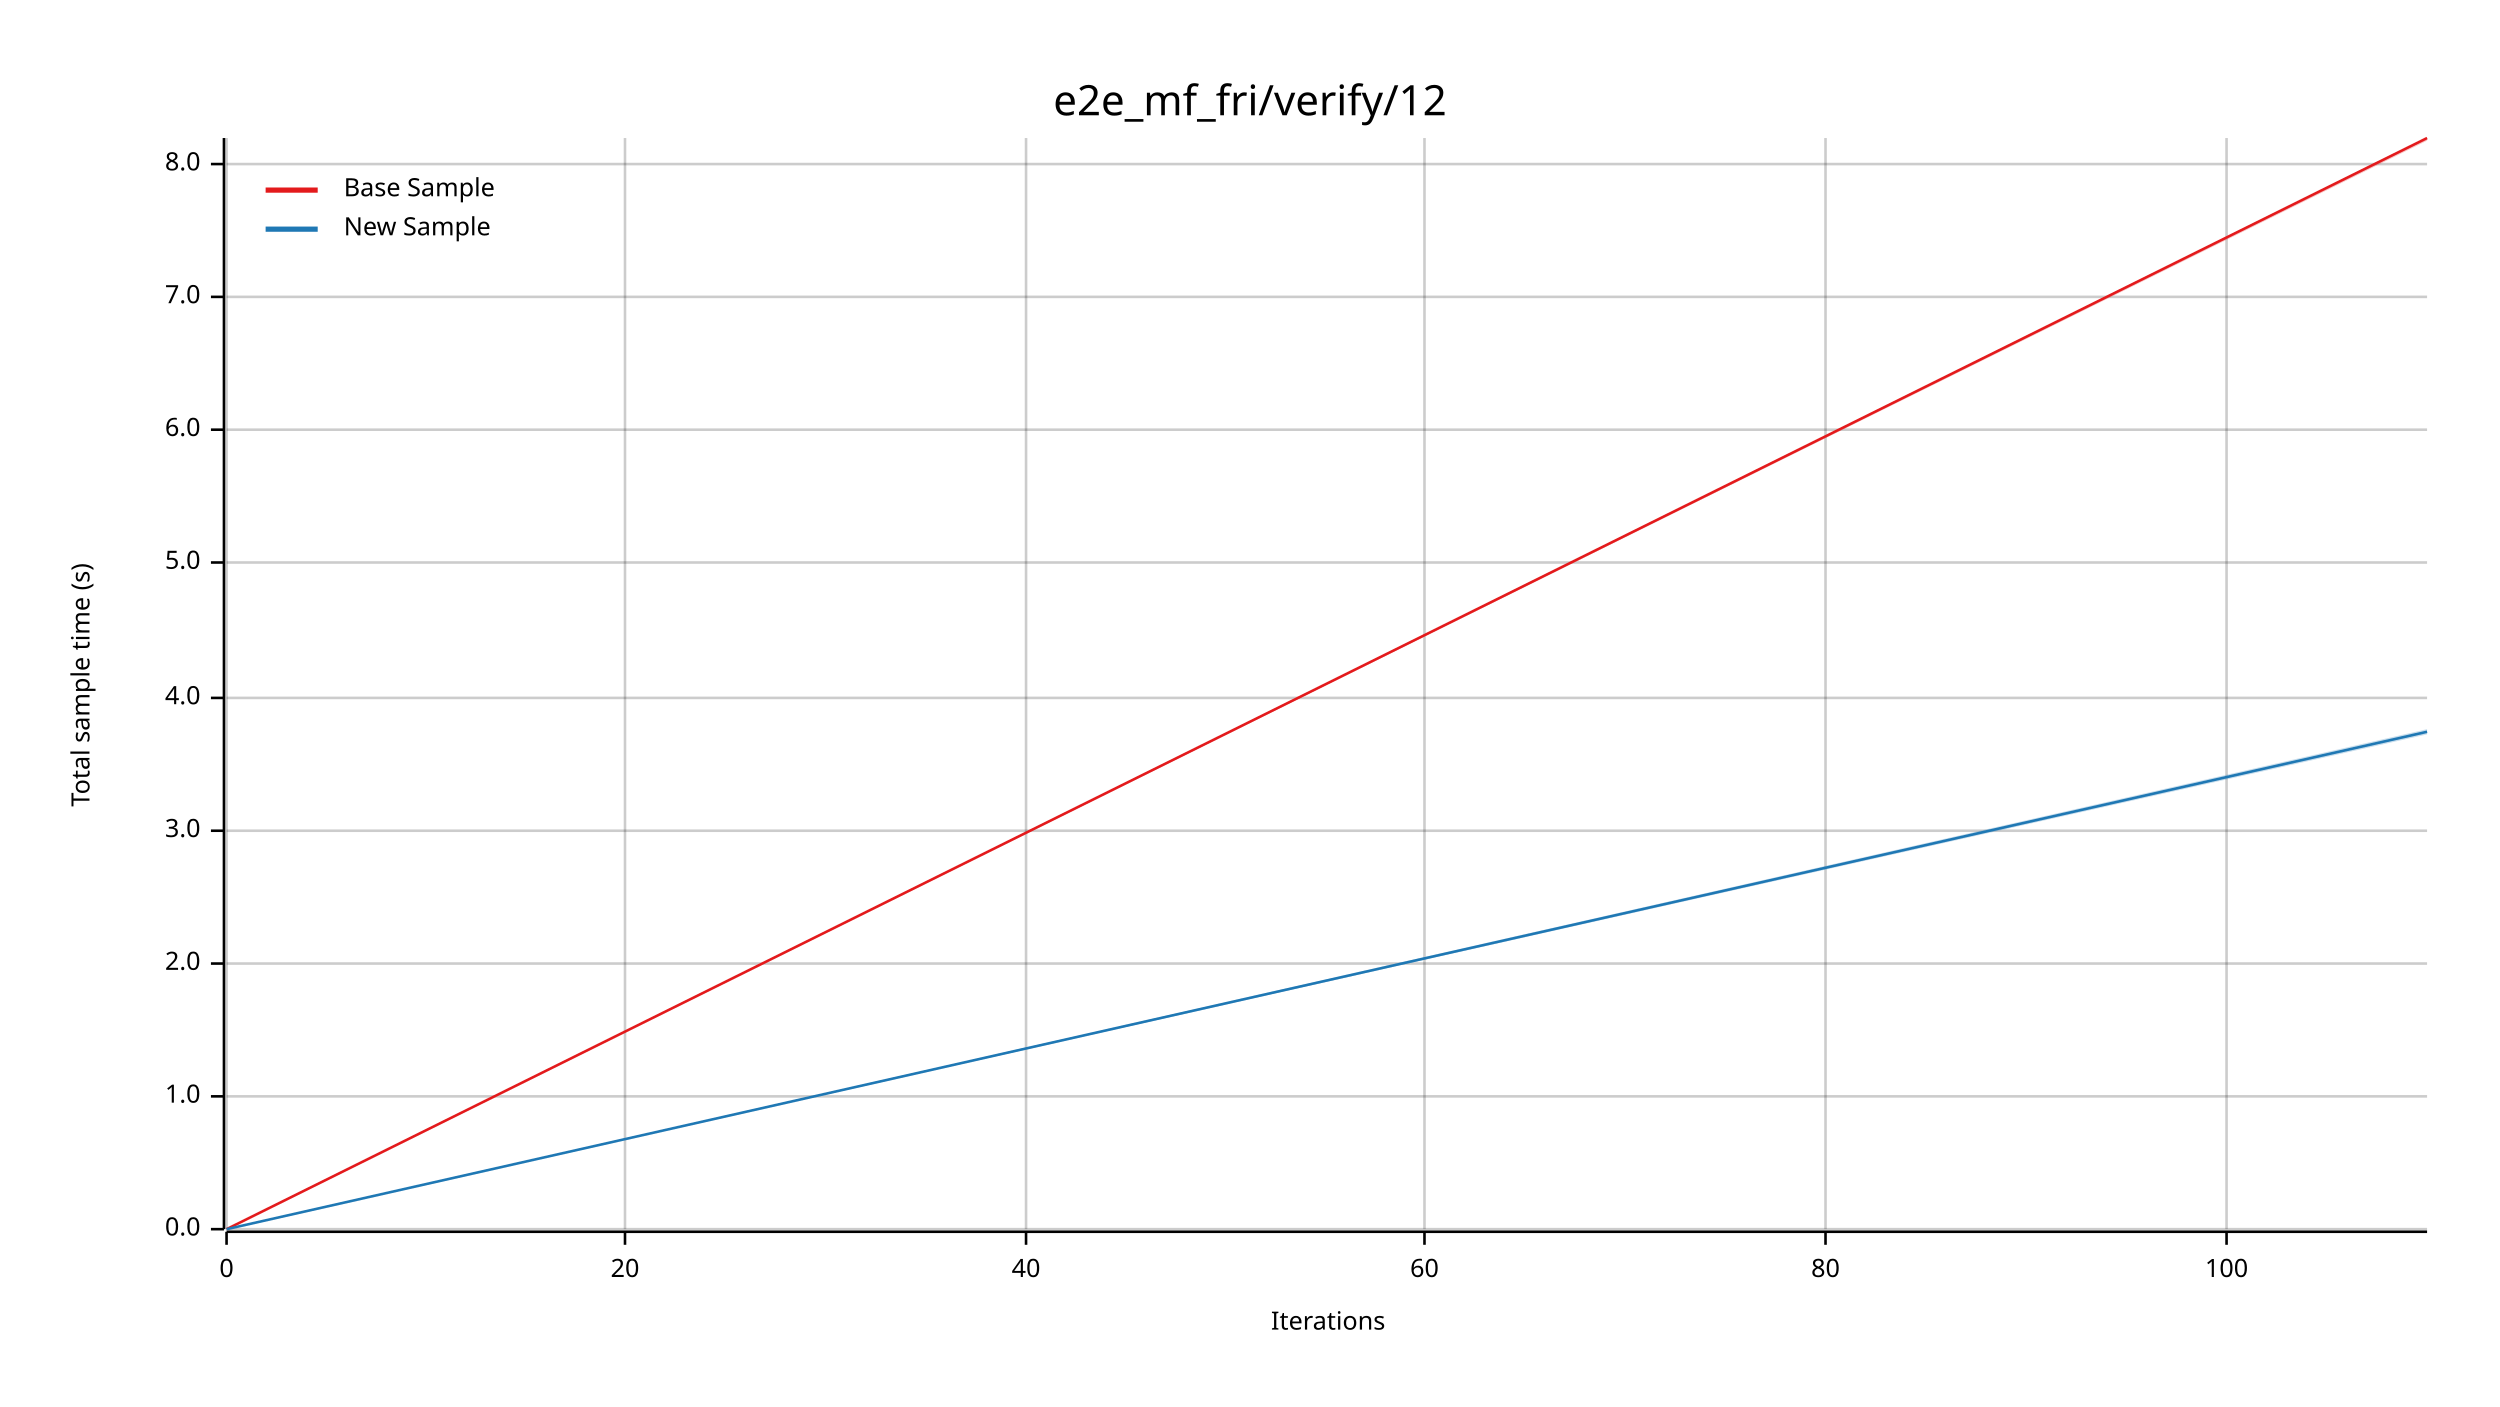
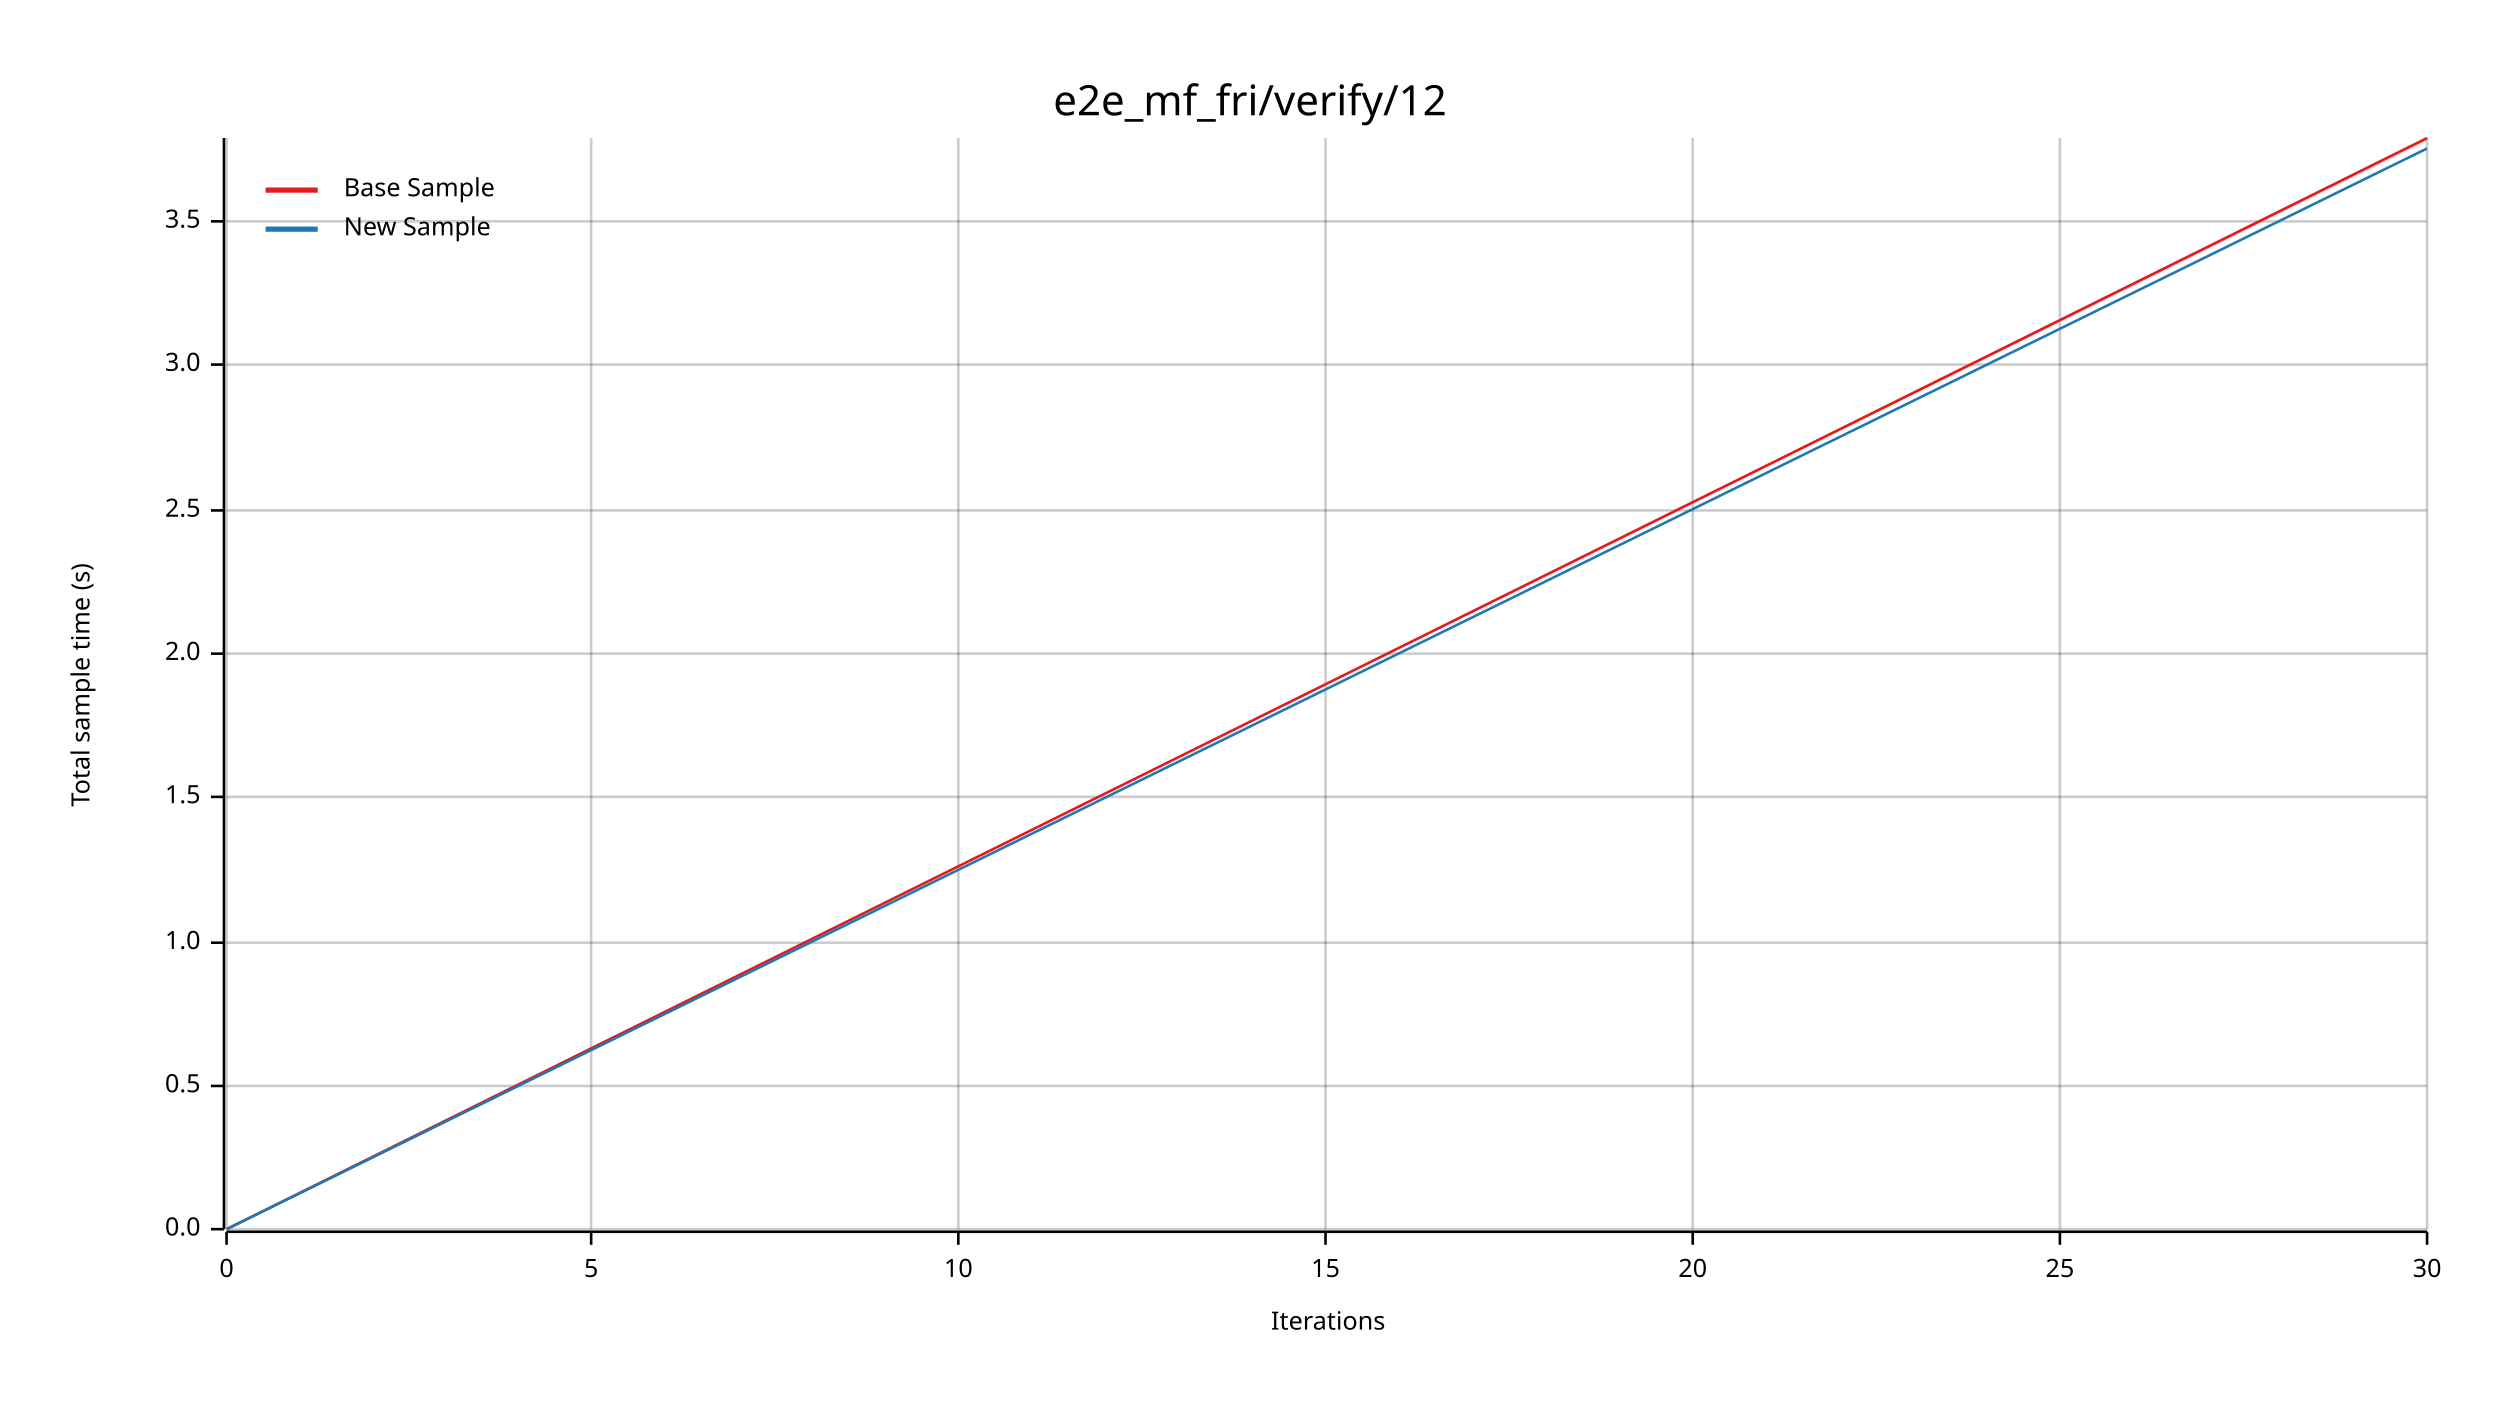
<svg xmlns="http://www.w3.org/2000/svg" width="960" height="540" viewBox="0 0 960 540">
  <text x="480" y="32" dy="0.76em" text-anchor="middle" font-family="sans-serif" font-size="16.129" opacity="1" fill="#000000">
e2e_mf_fri/verify/12
</text>
  <text x="27" y="263" dy="0.76em" text-anchor="middle" font-family="sans-serif" font-size="9.677" opacity="1" fill="#000000" transform="rotate(270, 27, 263)">
Total sample time (s)
</text>
  <text x="510" y="513" dy="-0.5ex" text-anchor="middle" font-family="sans-serif" font-size="9.677" opacity="1" fill="#000000">
Iterations
</text>
  <line opacity="0.2" stroke="#000000" stroke-width="1" x1="87" y1="472" x2="87" y2="53" />
-   <line opacity="0.2" stroke="#000000" stroke-width="1" x1="240" y1="472" x2="240" y2="53" />
-   <line opacity="0.2" stroke="#000000" stroke-width="1" x1="394" y1="472" x2="394" y2="53" />
-   <line opacity="0.2" stroke="#000000" stroke-width="1" x1="547" y1="472" x2="547" y2="53" />
-   <line opacity="0.2" stroke="#000000" stroke-width="1" x1="701" y1="472" x2="701" y2="53" />
-   <line opacity="0.2" stroke="#000000" stroke-width="1" x1="855" y1="472" x2="855" y2="53" />
+   <line opacity="0.2" stroke="#000000" stroke-width="1" x1="227" y1="472" x2="227" y2="53" />
+   <line opacity="0.2" stroke="#000000" stroke-width="1" x1="368" y1="472" x2="368" y2="53" />
+   <line opacity="0.2" stroke="#000000" stroke-width="1" x1="509" y1="472" x2="509" y2="53" />
+   <line opacity="0.2" stroke="#000000" stroke-width="1" x1="650" y1="472" x2="650" y2="53" />
+   <line opacity="0.2" stroke="#000000" stroke-width="1" x1="791" y1="472" x2="791" y2="53" />
+   <line opacity="0.2" stroke="#000000" stroke-width="1" x1="932" y1="472" x2="932" y2="53" />
  <line opacity="0.2" stroke="#000000" stroke-width="1" x1="87" y1="472" x2="932" y2="472" />
-   <line opacity="0.2" stroke="#000000" stroke-width="1" x1="87" y1="421" x2="932" y2="421" />
-   <line opacity="0.2" stroke="#000000" stroke-width="1" x1="87" y1="370" x2="932" y2="370" />
-   <line opacity="0.2" stroke="#000000" stroke-width="1" x1="87" y1="319" x2="932" y2="319" />
-   <line opacity="0.2" stroke="#000000" stroke-width="1" x1="87" y1="268" x2="932" y2="268" />
-   <line opacity="0.2" stroke="#000000" stroke-width="1" x1="87" y1="216" x2="932" y2="216" />
-   <line opacity="0.2" stroke="#000000" stroke-width="1" x1="87" y1="165" x2="932" y2="165" />
-   <line opacity="0.2" stroke="#000000" stroke-width="1" x1="87" y1="114" x2="932" y2="114" />
-   <line opacity="0.2" stroke="#000000" stroke-width="1" x1="87" y1="63" x2="932" y2="63" />
+   <line opacity="0.2" stroke="#000000" stroke-width="1" x1="87" y1="417" x2="932" y2="417" />
+   <line opacity="0.2" stroke="#000000" stroke-width="1" x1="87" y1="362" x2="932" y2="362" />
+   <line opacity="0.2" stroke="#000000" stroke-width="1" x1="87" y1="306" x2="932" y2="306" />
+   <line opacity="0.2" stroke="#000000" stroke-width="1" x1="87" y1="251" x2="932" y2="251" />
+   <line opacity="0.2" stroke="#000000" stroke-width="1" x1="87" y1="196" x2="932" y2="196" />
+   <line opacity="0.2" stroke="#000000" stroke-width="1" x1="87" y1="140" x2="932" y2="140" />
+   <line opacity="0.2" stroke="#000000" stroke-width="1" x1="87" y1="85" x2="932" y2="85" />
  <polyline fill="none" opacity="1" stroke="#000000" stroke-width="1" points="86,53 86,472 " />
  <text x="77" y="472" dy="0.5ex" text-anchor="end" font-family="sans-serif" font-size="9.677" opacity="1" fill="#000000">
0.0
</text>
  <polyline fill="none" opacity="1" stroke="#000000" stroke-width="1" points="81,472 86,472 " />
-   <text x="77" y="421" dy="0.5ex" text-anchor="end" font-family="sans-serif" font-size="9.677" opacity="1" fill="#000000">
+   <text x="77" y="417" dy="0.5ex" text-anchor="end" font-family="sans-serif" font-size="9.677" opacity="1" fill="#000000">
+ 0.5
+ </text>
+   <polyline fill="none" opacity="1" stroke="#000000" stroke-width="1" points="81,417 86,417 " />
+   <text x="77" y="362" dy="0.5ex" text-anchor="end" font-family="sans-serif" font-size="9.677" opacity="1" fill="#000000">
1.0
</text>
-   <polyline fill="none" opacity="1" stroke="#000000" stroke-width="1" points="81,421 86,421 " />
-   <text x="77" y="370" dy="0.5ex" text-anchor="end" font-family="sans-serif" font-size="9.677" opacity="1" fill="#000000">
+   <polyline fill="none" opacity="1" stroke="#000000" stroke-width="1" points="81,362 86,362 " />
+   <text x="77" y="306" dy="0.5ex" text-anchor="end" font-family="sans-serif" font-size="9.677" opacity="1" fill="#000000">
+ 1.5
+ </text>
+   <polyline fill="none" opacity="1" stroke="#000000" stroke-width="1" points="81,306 86,306 " />
+   <text x="77" y="251" dy="0.5ex" text-anchor="end" font-family="sans-serif" font-size="9.677" opacity="1" fill="#000000">
2.0
</text>
-   <polyline fill="none" opacity="1" stroke="#000000" stroke-width="1" points="81,370 86,370 " />
-   <text x="77" y="319" dy="0.5ex" text-anchor="end" font-family="sans-serif" font-size="9.677" opacity="1" fill="#000000">
+   <polyline fill="none" opacity="1" stroke="#000000" stroke-width="1" points="81,251 86,251 " />
+   <text x="77" y="196" dy="0.5ex" text-anchor="end" font-family="sans-serif" font-size="9.677" opacity="1" fill="#000000">
+ 2.5
+ </text>
+   <polyline fill="none" opacity="1" stroke="#000000" stroke-width="1" points="81,196 86,196 " />
+   <text x="77" y="140" dy="0.5ex" text-anchor="end" font-family="sans-serif" font-size="9.677" opacity="1" fill="#000000">
3.0
</text>
-   <polyline fill="none" opacity="1" stroke="#000000" stroke-width="1" points="81,319 86,319 " />
-   <text x="77" y="268" dy="0.5ex" text-anchor="end" font-family="sans-serif" font-size="9.677" opacity="1" fill="#000000">
- 4.0
+   <polyline fill="none" opacity="1" stroke="#000000" stroke-width="1" points="81,140 86,140 " />
+   <text x="77" y="85" dy="0.5ex" text-anchor="end" font-family="sans-serif" font-size="9.677" opacity="1" fill="#000000">
+ 3.5
</text>
-   <polyline fill="none" opacity="1" stroke="#000000" stroke-width="1" points="81,268 86,268 " />
-   <text x="77" y="216" dy="0.5ex" text-anchor="end" font-family="sans-serif" font-size="9.677" opacity="1" fill="#000000">
- 5.0
- </text>
-   <polyline fill="none" opacity="1" stroke="#000000" stroke-width="1" points="81,216 86,216 " />
-   <text x="77" y="165" dy="0.5ex" text-anchor="end" font-family="sans-serif" font-size="9.677" opacity="1" fill="#000000">
- 6.0
- </text>
-   <polyline fill="none" opacity="1" stroke="#000000" stroke-width="1" points="81,165 86,165 " />
-   <text x="77" y="114" dy="0.5ex" text-anchor="end" font-family="sans-serif" font-size="9.677" opacity="1" fill="#000000">
- 7.0
- </text>
-   <polyline fill="none" opacity="1" stroke="#000000" stroke-width="1" points="81,114 86,114 " />
-   <text x="77" y="63" dy="0.5ex" text-anchor="end" font-family="sans-serif" font-size="9.677" opacity="1" fill="#000000">
- 8.0
- </text>
-   <polyline fill="none" opacity="1" stroke="#000000" stroke-width="1" points="81,63 86,63 " />
+   <polyline fill="none" opacity="1" stroke="#000000" stroke-width="1" points="81,85 86,85 " />
  <polyline fill="none" opacity="1" stroke="#000000" stroke-width="1" points="87,473 932,473 " />
  <text x="87" y="483" dy="0.76em" text-anchor="middle" font-family="sans-serif" font-size="9.677" opacity="1" fill="#000000">
0
</text>
  <polyline fill="none" opacity="1" stroke="#000000" stroke-width="1" points="87,473 87,478 " />
-   <text x="240" y="483" dy="0.76em" text-anchor="middle" font-family="sans-serif" font-size="9.677" opacity="1" fill="#000000">
+   <text x="227" y="483" dy="0.76em" text-anchor="middle" font-family="sans-serif" font-size="9.677" opacity="1" fill="#000000">
+ 5
+ </text>
+   <polyline fill="none" opacity="1" stroke="#000000" stroke-width="1" points="227,473 227,478 " />
+   <text x="368" y="483" dy="0.76em" text-anchor="middle" font-family="sans-serif" font-size="9.677" opacity="1" fill="#000000">
+ 10
+ </text>
+   <polyline fill="none" opacity="1" stroke="#000000" stroke-width="1" points="368,473 368,478 " />
+   <text x="509" y="483" dy="0.76em" text-anchor="middle" font-family="sans-serif" font-size="9.677" opacity="1" fill="#000000">
+ 15
+ </text>
+   <polyline fill="none" opacity="1" stroke="#000000" stroke-width="1" points="509,473 509,478 " />
+   <text x="650" y="483" dy="0.76em" text-anchor="middle" font-family="sans-serif" font-size="9.677" opacity="1" fill="#000000">
20
</text>
-   <polyline fill="none" opacity="1" stroke="#000000" stroke-width="1" points="240,473 240,478 " />
-   <text x="394" y="483" dy="0.76em" text-anchor="middle" font-family="sans-serif" font-size="9.677" opacity="1" fill="#000000">
- 40
+   <polyline fill="none" opacity="1" stroke="#000000" stroke-width="1" points="650,473 650,478 " />
+   <text x="791" y="483" dy="0.76em" text-anchor="middle" font-family="sans-serif" font-size="9.677" opacity="1" fill="#000000">
+ 25
</text>
-   <polyline fill="none" opacity="1" stroke="#000000" stroke-width="1" points="394,473 394,478 " />
-   <text x="547" y="483" dy="0.76em" text-anchor="middle" font-family="sans-serif" font-size="9.677" opacity="1" fill="#000000">
- 60
+   <polyline fill="none" opacity="1" stroke="#000000" stroke-width="1" points="791,473 791,478 " />
+   <text x="932" y="483" dy="0.76em" text-anchor="middle" font-family="sans-serif" font-size="9.677" opacity="1" fill="#000000">
+ 30
</text>
-   <polyline fill="none" opacity="1" stroke="#000000" stroke-width="1" points="547,473 547,478 " />
-   <text x="701" y="483" dy="0.76em" text-anchor="middle" font-family="sans-serif" font-size="9.677" opacity="1" fill="#000000">
- 80
- </text>
-   <polyline fill="none" opacity="1" stroke="#000000" stroke-width="1" points="701,473 701,478 " />
-   <text x="855" y="483" dy="0.76em" text-anchor="middle" font-family="sans-serif" font-size="9.677" opacity="1" fill="#000000">
- 100
- </text>
-   <polyline fill="none" opacity="1" stroke="#000000" stroke-width="1" points="855,473 855,478 " />
+   <polyline fill="none" opacity="1" stroke="#000000" stroke-width="1" points="932,473 932,478 " />
  <polyline fill="none" opacity="1" stroke="#E31A1C" stroke-width="1" points="87,472 932,53 " />
  <polygon opacity="0.25" fill="#E31A1C" points="87,472 932,54 932,53 " />
-   <polyline fill="none" opacity="1" stroke="#1F78B4" stroke-width="1" points="87,472 932,281 " />
-   <polygon opacity="0.25" fill="#1F78B4" points="87,472 932,282 932,280 " />
+   <polyline fill="none" opacity="1" stroke="#1F78B4" stroke-width="1" points="87,472 932,57 " />
+   <polygon opacity="0.25" fill="#1F78B4" points="87,472 932,57 932,57 " />
  <text x="132" y="68" dy="0.76em" text-anchor="start" font-family="sans-serif" font-size="9.677" opacity="1" fill="#000000">
Base Sample
</text>
  <text x="132" y="83" dy="0.76em" text-anchor="start" font-family="sans-serif" font-size="9.677" opacity="1" fill="#000000">
New Sample
</text>
  <polyline fill="none" opacity="1" stroke="#E31A1C" stroke-width="2" points="102,73 122,73 " />
  <polyline fill="none" opacity="1" stroke="#1F78B4" stroke-width="2" points="102,88 122,88 " />
</svg>
